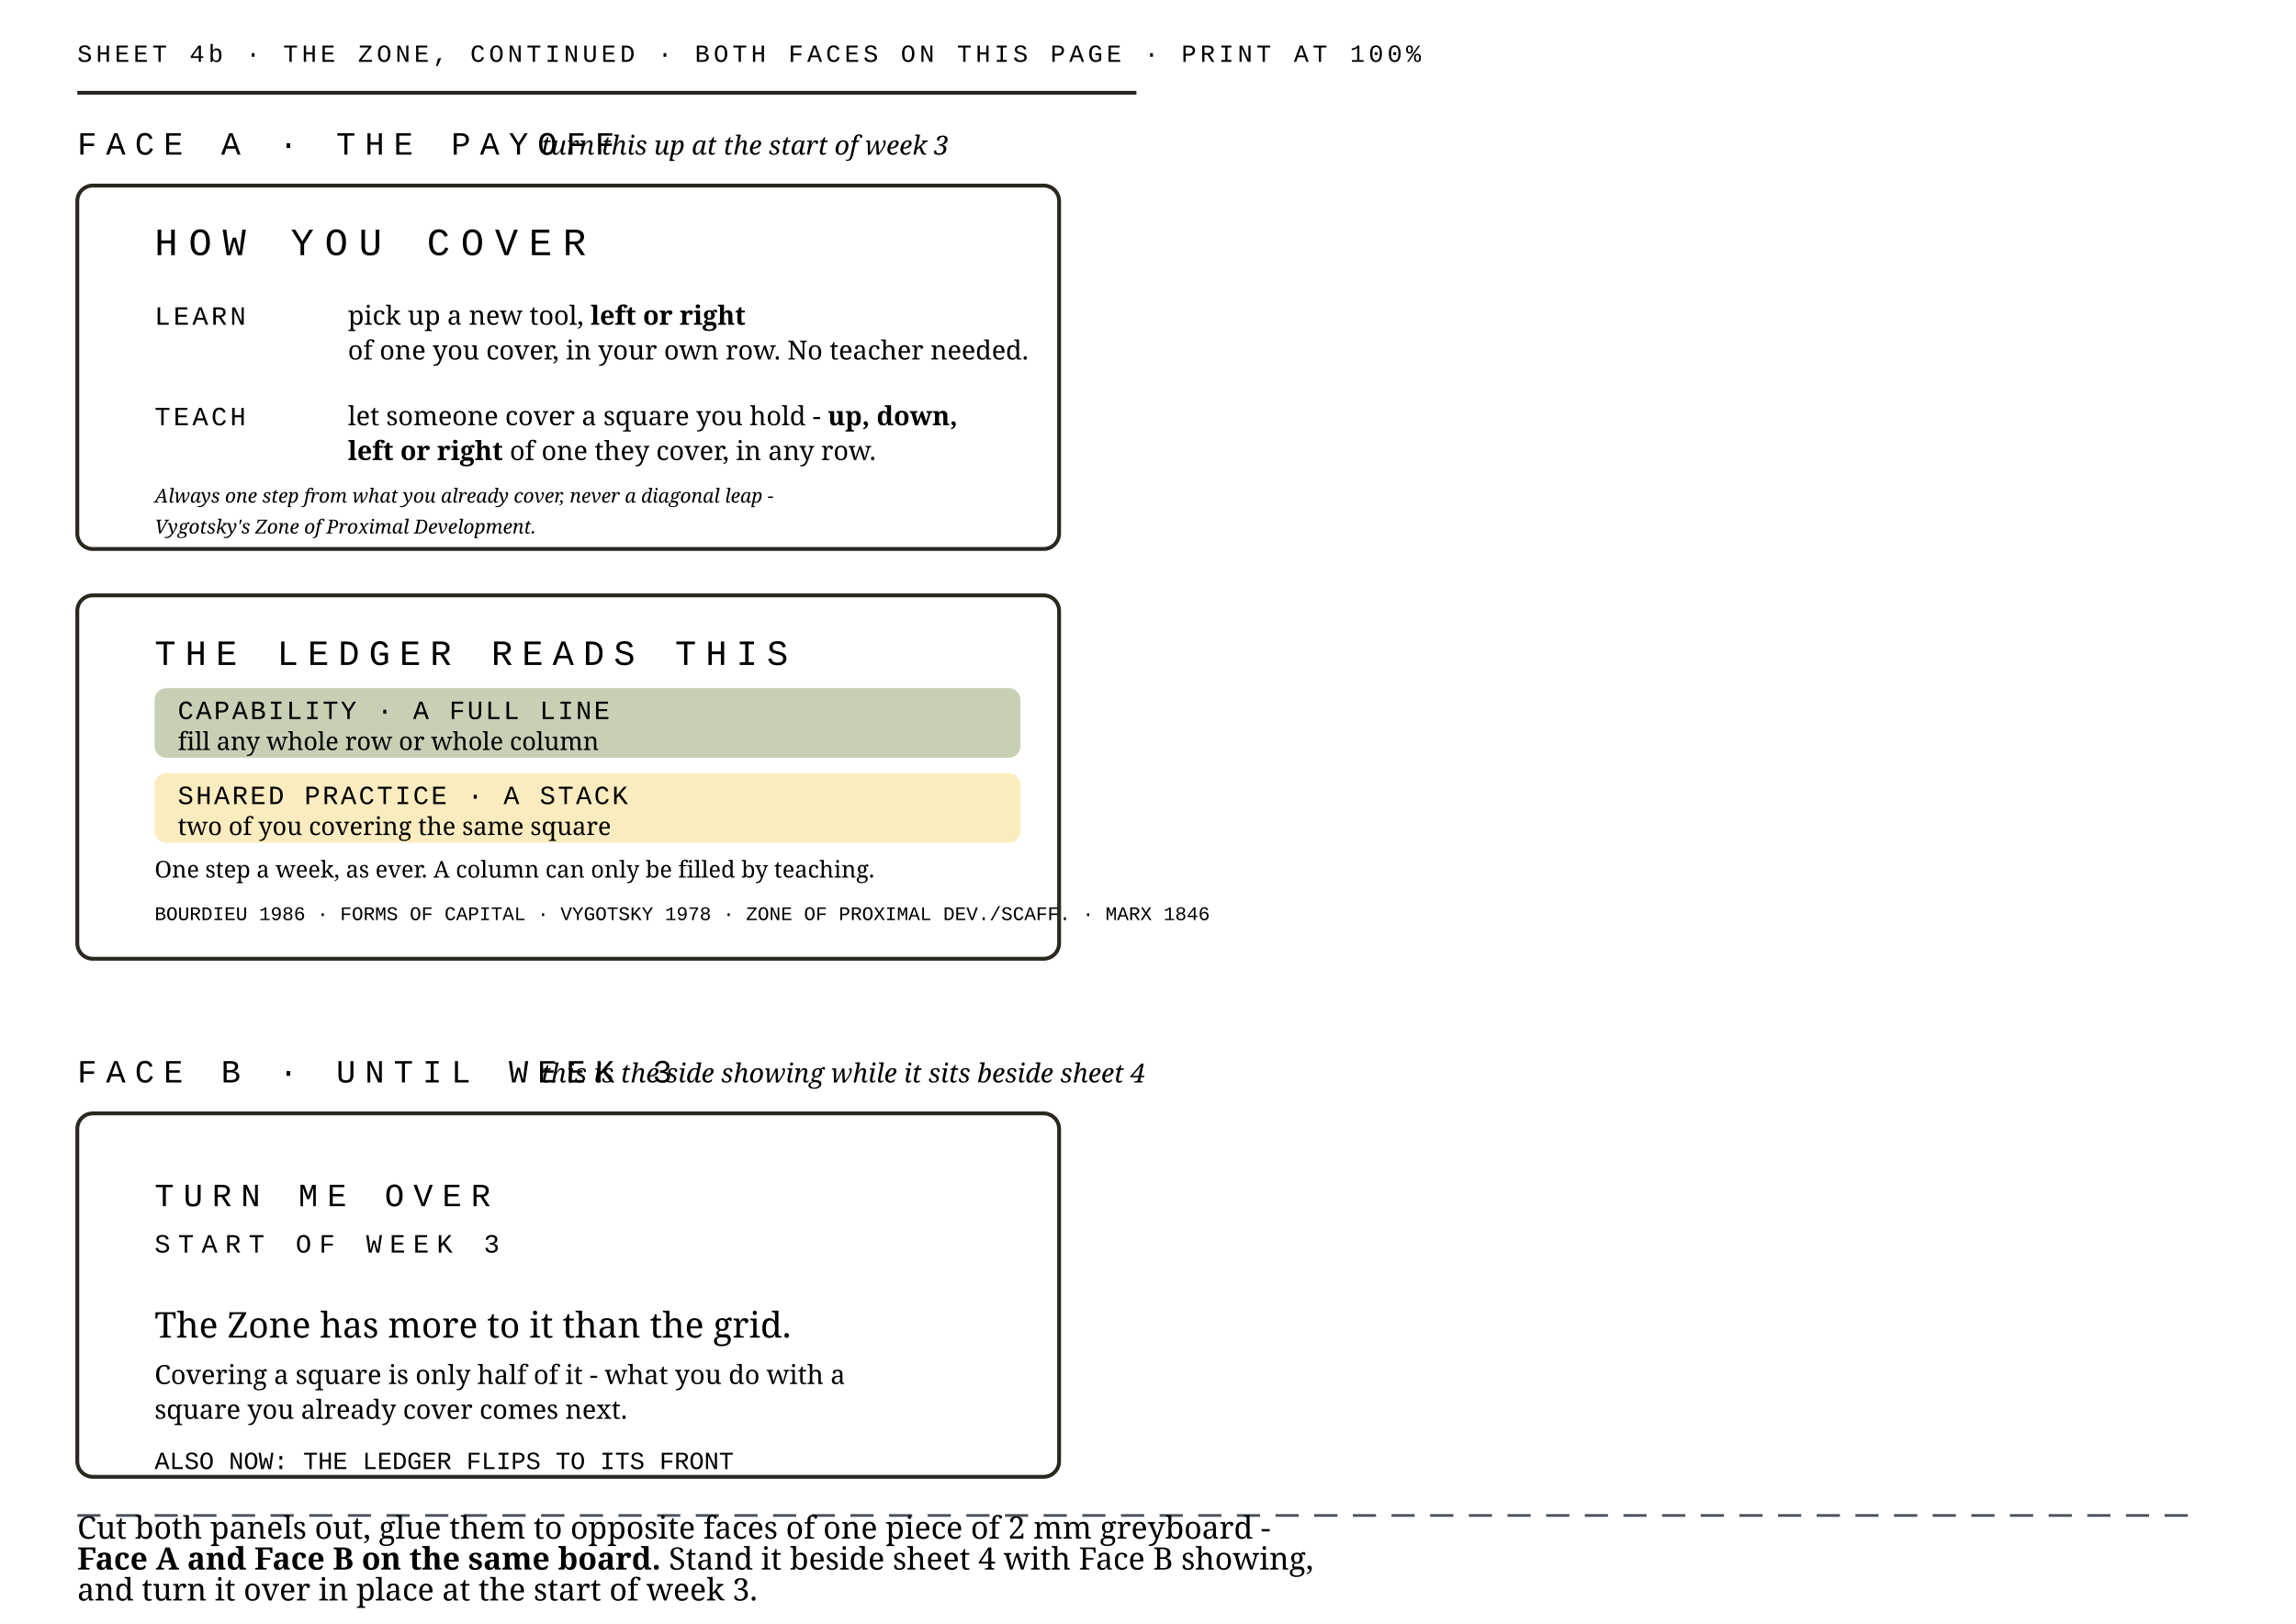
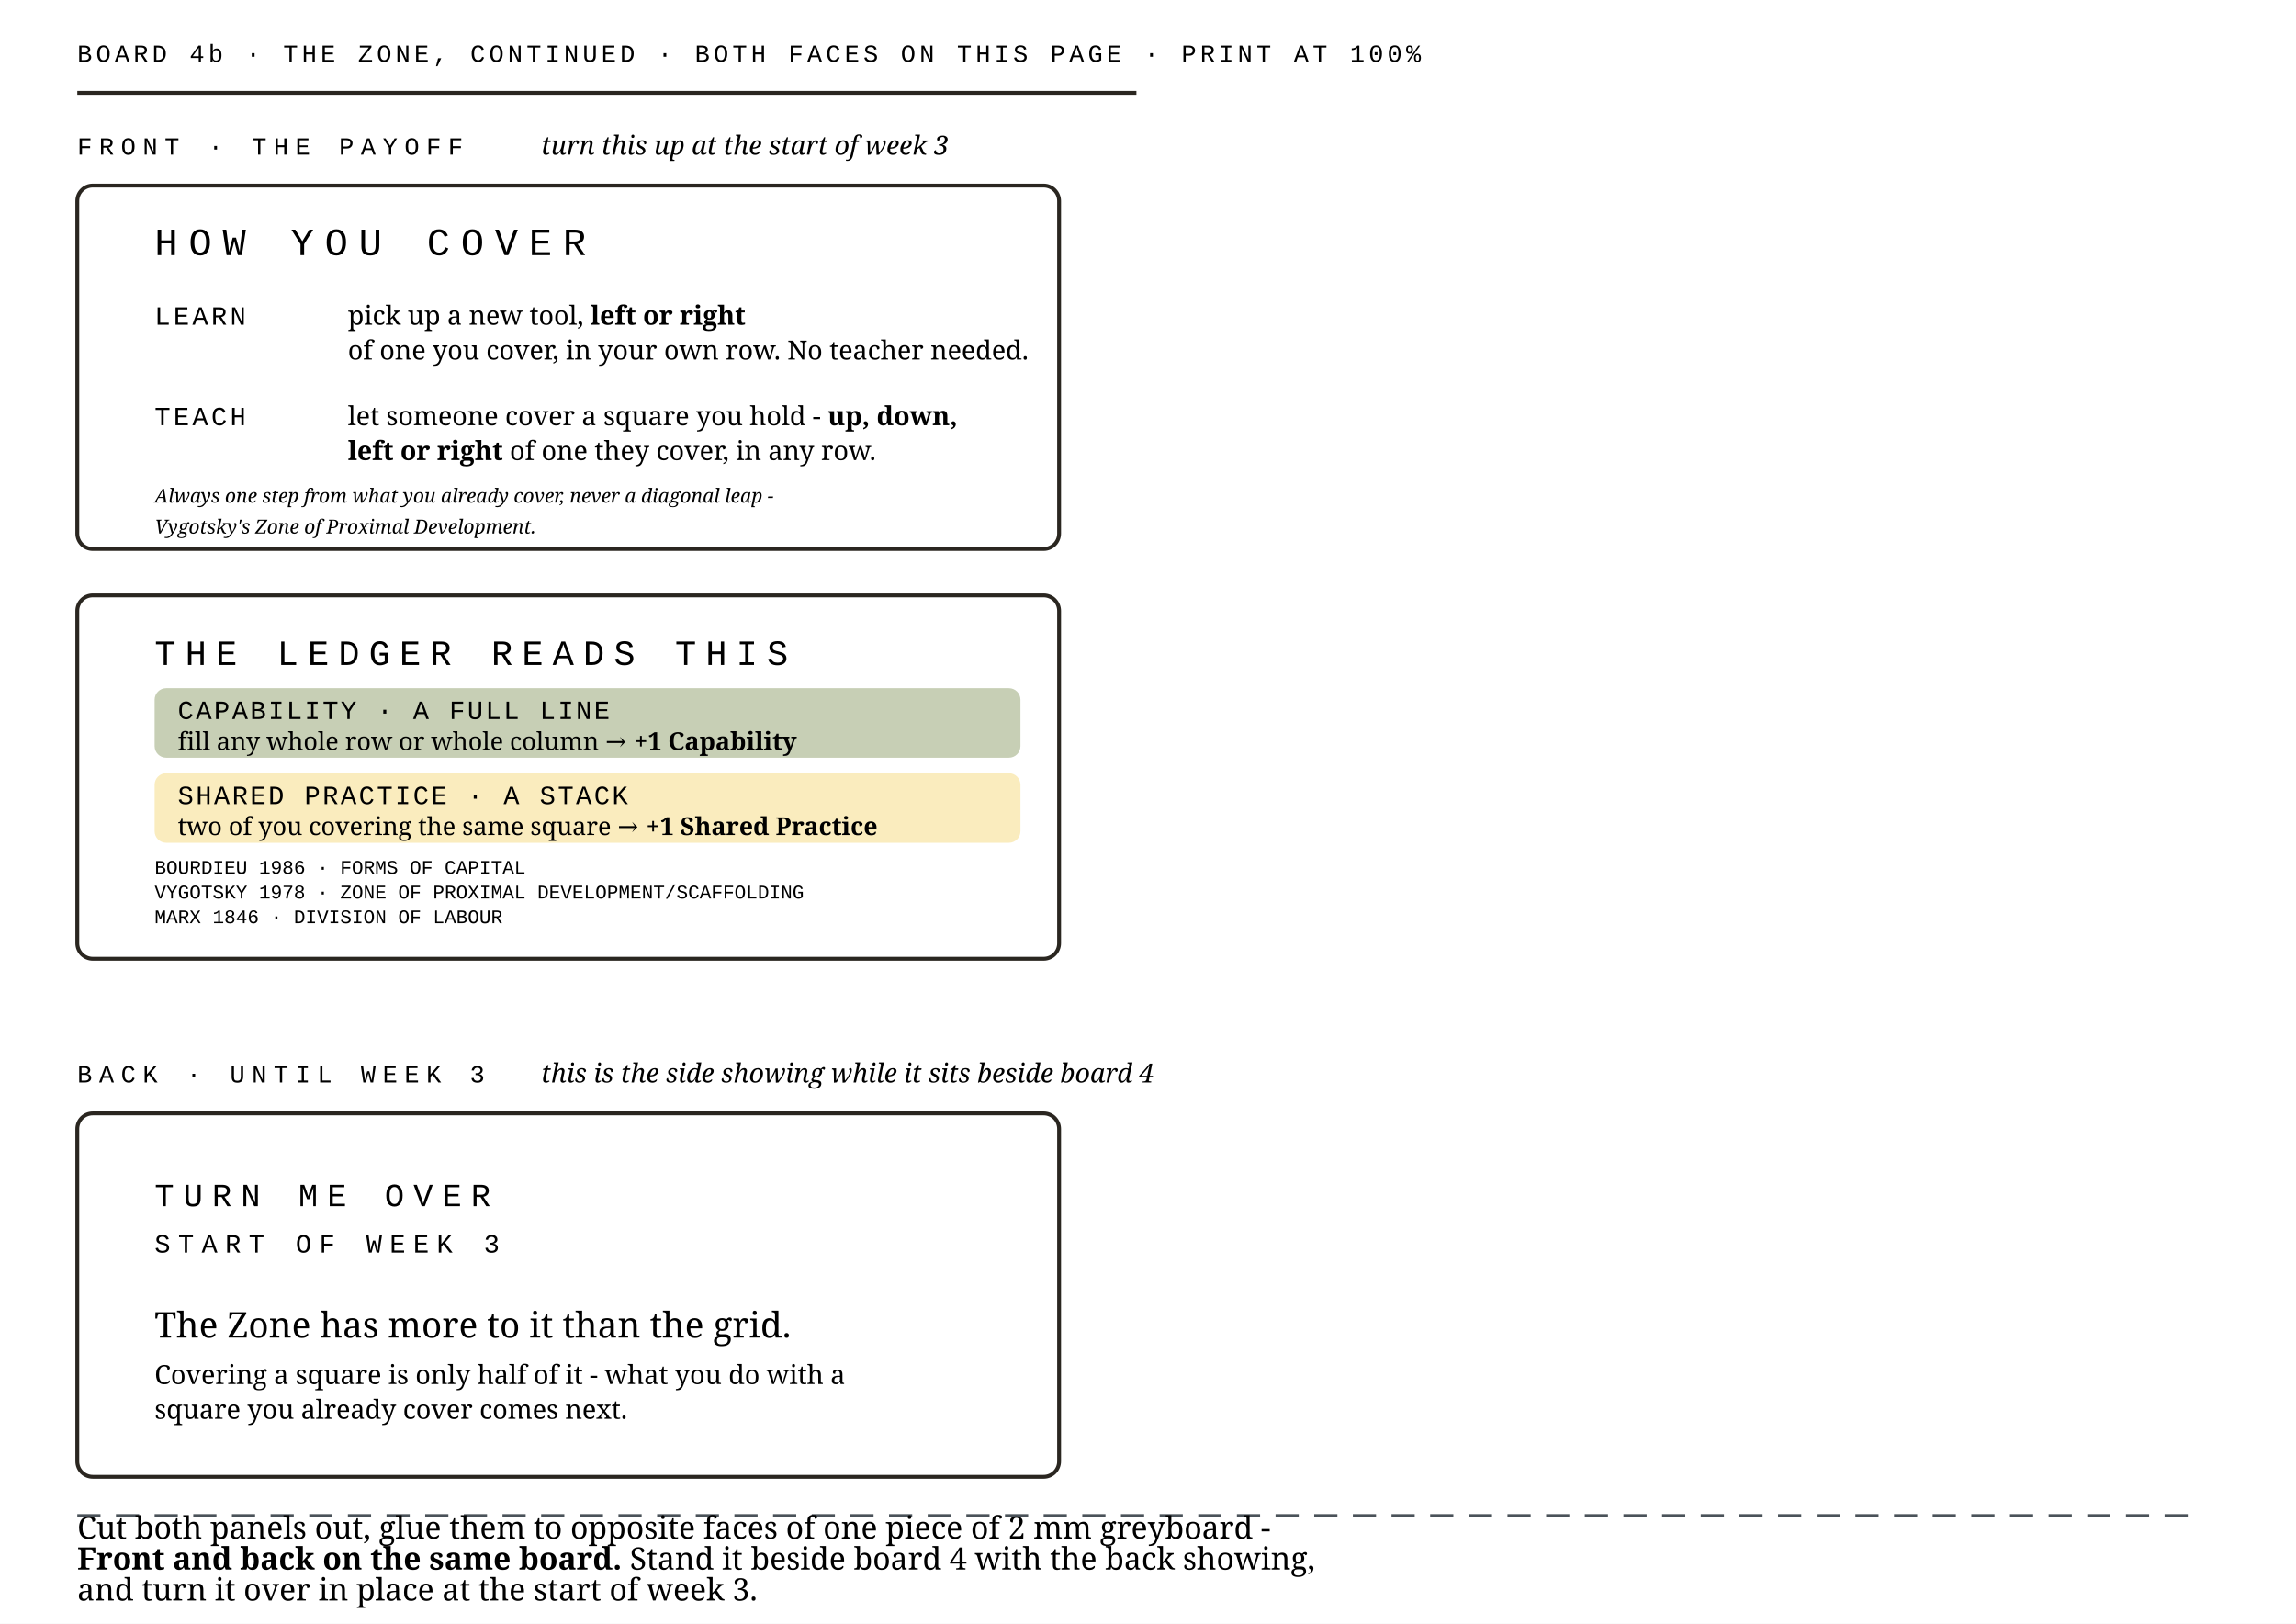
<svg xmlns="http://www.w3.org/2000/svg" width="297mm" height="210mm" viewBox="0 0 297 210">
  <style>
  .s { font-family:"EB Garamond",Garamond,Georgia,serif; fill:#000000; }
  .m { font-family:"IBM Plex Mono","Courier New",monospace; fill:#000000; }
  .r { stroke:#2A2620; stroke-width:.5; fill:none; }
  .q { fill:#000000; }
  .cut { fill:none; stroke:#4A5259; stroke-width:.35; stroke-dasharray:3 2; }
</style>
  <rect width="297" height="210" fill="#FFFFFF" />
-   <text x="10" y="8" class="m" font-size="3.2" letter-spacing=".5">SHEET 4b · THE ZONE, CONTINUED · BOTH FACES ON THIS PAGE · PRINT AT 100%</text>
+   <text x="10" y="8" class="m" font-size="3.2" letter-spacing=".5">BOARD 4b · THE ZONE, CONTINUED · BOTH FACES ON THIS PAGE · PRINT AT 100%</text>
  <line x1="10" y1="12" x2="147" y2="12" class="r" />
-   <text x="10" y="20" class="m" font-size="4.2" letter-spacing="1.2">FACE A · THE PAYOFF</text>
+   <text x="10" y="20" class="m" font-size="3.2" letter-spacing=".9">FRONT · THE PAYOFF</text>
  <text x="70" y="20" class="s" font-size="3.4" font-style="italic">turn this up at the start of week 3</text>
-   <g id="face-a" transform="translate(0,4)">
+   <g id="board-4b-front" transform="translate(0,4)">
    <rect x="10" y="20" width="127" height="47" rx="2" class="r" />
    <text x="20" y="29" class="m" font-size="5" letter-spacing="1.4">HOW YOU COVER</text>
    <text x="20" y="38" class="m" font-size="3.4" letter-spacing=".4">LEARN</text>
    <text x="45" y="38" class="s" font-size="3.4">pick up a new tool, <tspan font-weight="bold">left or right</tspan>
    </text>
    <text x="45" y="42.5" class="s" font-size="3.4">of one you cover, in your own row. No teacher needed.</text>
    <text x="20" y="51" class="m" font-size="3.4" letter-spacing=".4">TEACH</text>
    <text x="45" y="51" class="s" font-size="3.4">let someone cover a square you hold - <tspan font-weight="bold">up, down,</tspan>
    </text>
    <text x="45" y="55.5" class="s" font-size="3.4">
      <tspan font-weight="bold">left or right</tspan> of one they cover, in any row.</text>
    <text x="20" y="61" class="s q" font-size="2.5" font-style="italic">Always one step from what you already cover, never a diagonal leap -</text>
    <text x="20" y="65" class="s q" font-size="2.5" font-style="italic">Vygotsky's Zone of Proximal Development.</text>
    <rect x="10" y="73" width="127" height="47" rx="2" class="r" />
    <text x="20" y="82" class="m" font-size="4.6" letter-spacing="1.2">THE LEDGER READS THIS</text>
    <rect x="20" y="85" width="112" height="9" rx="1.5" fill="#C7CFB5" />
    <text x="23" y="89" class="m" font-size="3.4" letter-spacing=".3">CAPABILITY · A FULL LINE</text>
-     <text x="23" y="93" class="s" font-size="3.2">fill any whole row or whole column</text>
+     <text x="23" y="93" class="s" font-size="3.2">fill any whole row or whole column → <tspan font-weight="bold">+1 Capability</tspan>
+     </text>
    <rect x="20" y="96" width="112" height="9" rx="1.5" fill="#FAECBE" />
    <text x="23" y="100" class="m" font-size="3.4" letter-spacing=".3">SHARED PRACTICE · A STACK</text>
-     <text x="23" y="104" class="s" font-size="3.2">two of you covering the same square</text>
-     <text x="20" y="109.5" class="s" font-size="3">One step a week, as ever. A column can only be filled by teaching.</text>
-     <text x="20" y="115" class="m q" font-size="2.5">BOURDIEU 1986 · FORMS OF CAPITAL · VYGOTSKY 1978 · ZONE OF PROXIMAL DEV./SCAFF. · MARX 1846</text>
+     <text x="23" y="104" class="s" font-size="3.2">two of you covering the same square → <tspan font-weight="bold">+1 Shared Practice</tspan>
+     </text>
+     <text x="20" y="109" class="m q" font-size="2.5">
+       <tspan x="20" dy="0">BOURDIEU 1986 · FORMS OF CAPITAL</tspan>
+       <tspan x="20" dy="3.2">VYGOTSKY 1978 · ZONE OF PROXIMAL DEVELOPMENT/SCAFFOLDING</tspan>
+       <tspan x="20" dy="3.2">MARX 1846 · DIVISION OF LABOUR</tspan>
+     </text>
  </g>
-   <text x="10" y="140" class="m" font-size="4.2" letter-spacing="1.2">FACE B · UNTIL WEEK 3</text>
-   <text x="70" y="140" class="s" font-size="3.4" font-style="italic">this is the side showing while it sits beside sheet 4</text>
-   <g id="face-b" transform="translate(0,124)">
+   <text x="10" y="140" class="m" font-size="3.2" letter-spacing=".9">BACK · UNTIL WEEK 3</text>
+   <text x="70" y="140" class="s" font-size="3.4" font-style="italic">this is the side showing while it sits beside board 4</text>
+   <g id="board-4b-back" transform="translate(0,124)">
    <rect x="10" y="20" width="127" height="47" rx="2" class="r" />
    <text x="20" y="32" class="m q" font-size="4.2" letter-spacing="1.2">TURN ME OVER</text>
    <text x="20" y="38" class="m q" font-size="3.4" letter-spacing="1">START OF WEEK 3</text>
    <text x="20" y="49" class="s" font-size="4.6">The Zone has more to it than the grid.</text>
    <text x="20" y="55" class="s" font-size="3.4">Covering a square is only half of it - what you do with a</text>
    <text x="20" y="59.5" class="s" font-size="3.4">square you already cover comes next.</text>
-     <text x="20" y="66" class="m" font-size="3.2">ALSO NOW: THE LEDGER FLIPS TO ITS FRONT</text>
  </g>
  <line x1="10" y1="196" x2="285" y2="196" class="cut" />
  <text x="10" y="199" class="s" font-size="4">Cut both panels out, glue them to opposite faces of one piece of 2 mm greyboard -</text>
  <text x="10" y="203" class="s" font-size="4">
-     <tspan font-weight="bold">Face A and Face B on the same board.</tspan> Stand it beside sheet 4 with Face B showing,</text>
+     <tspan font-weight="bold">Front and back on the same board.</tspan> Stand it beside board 4 with the back showing,</text>
  <text x="10" y="207" class="s" font-size="4">and turn it over in place at the start of week 3.</text>
</svg>
